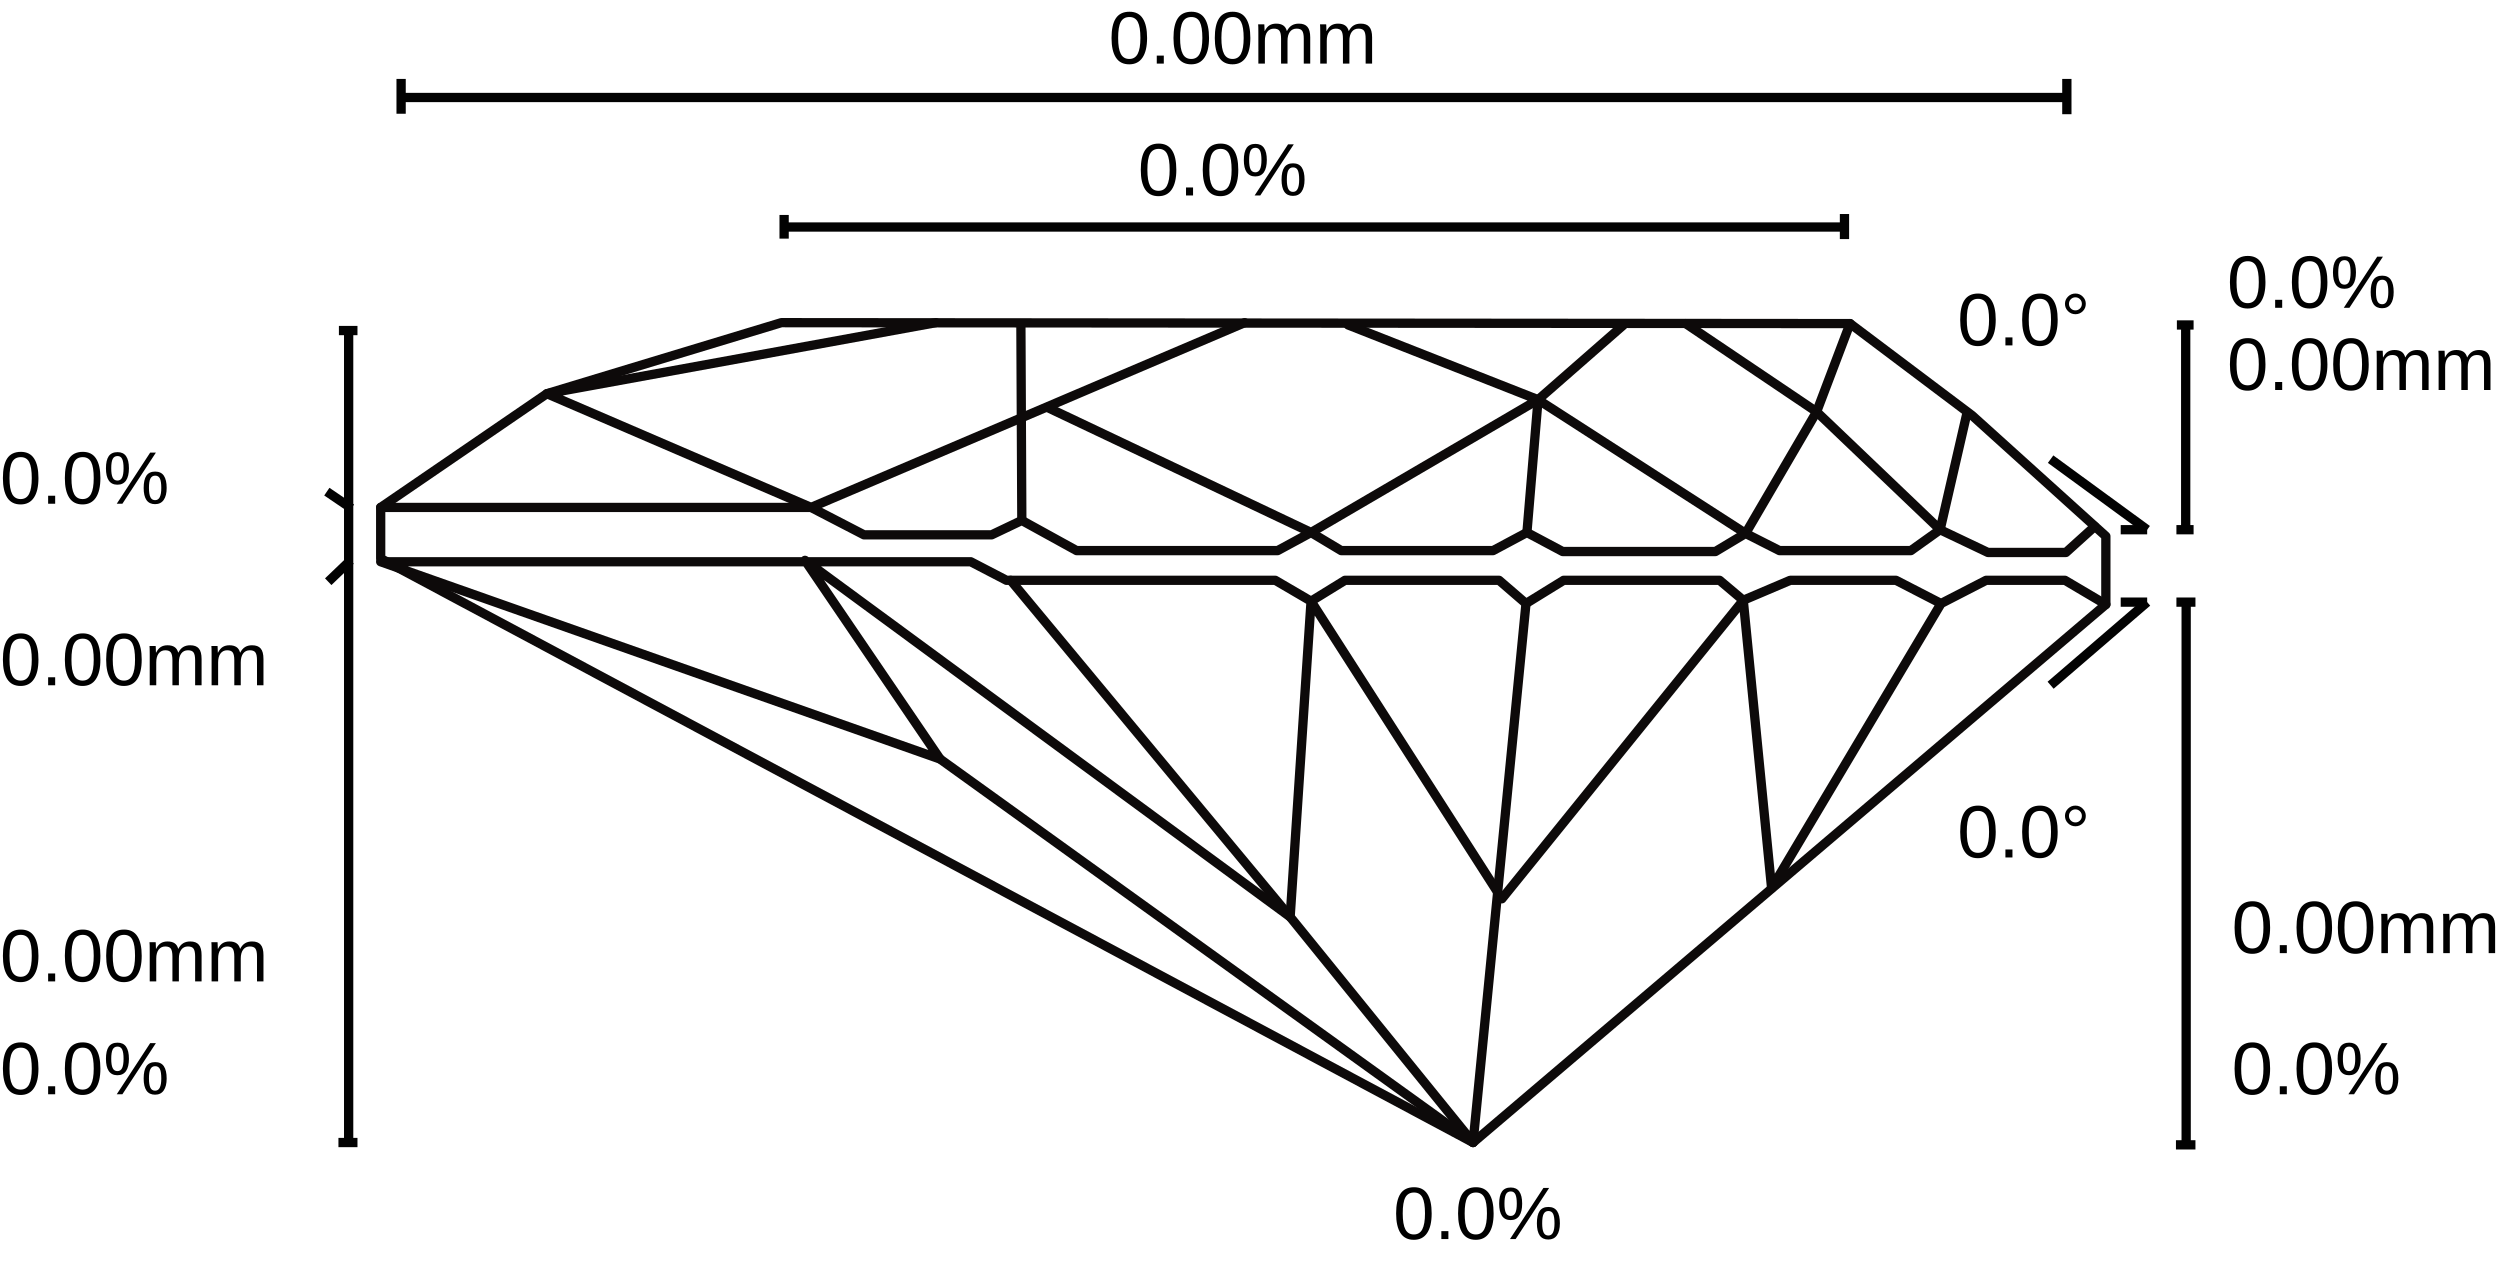
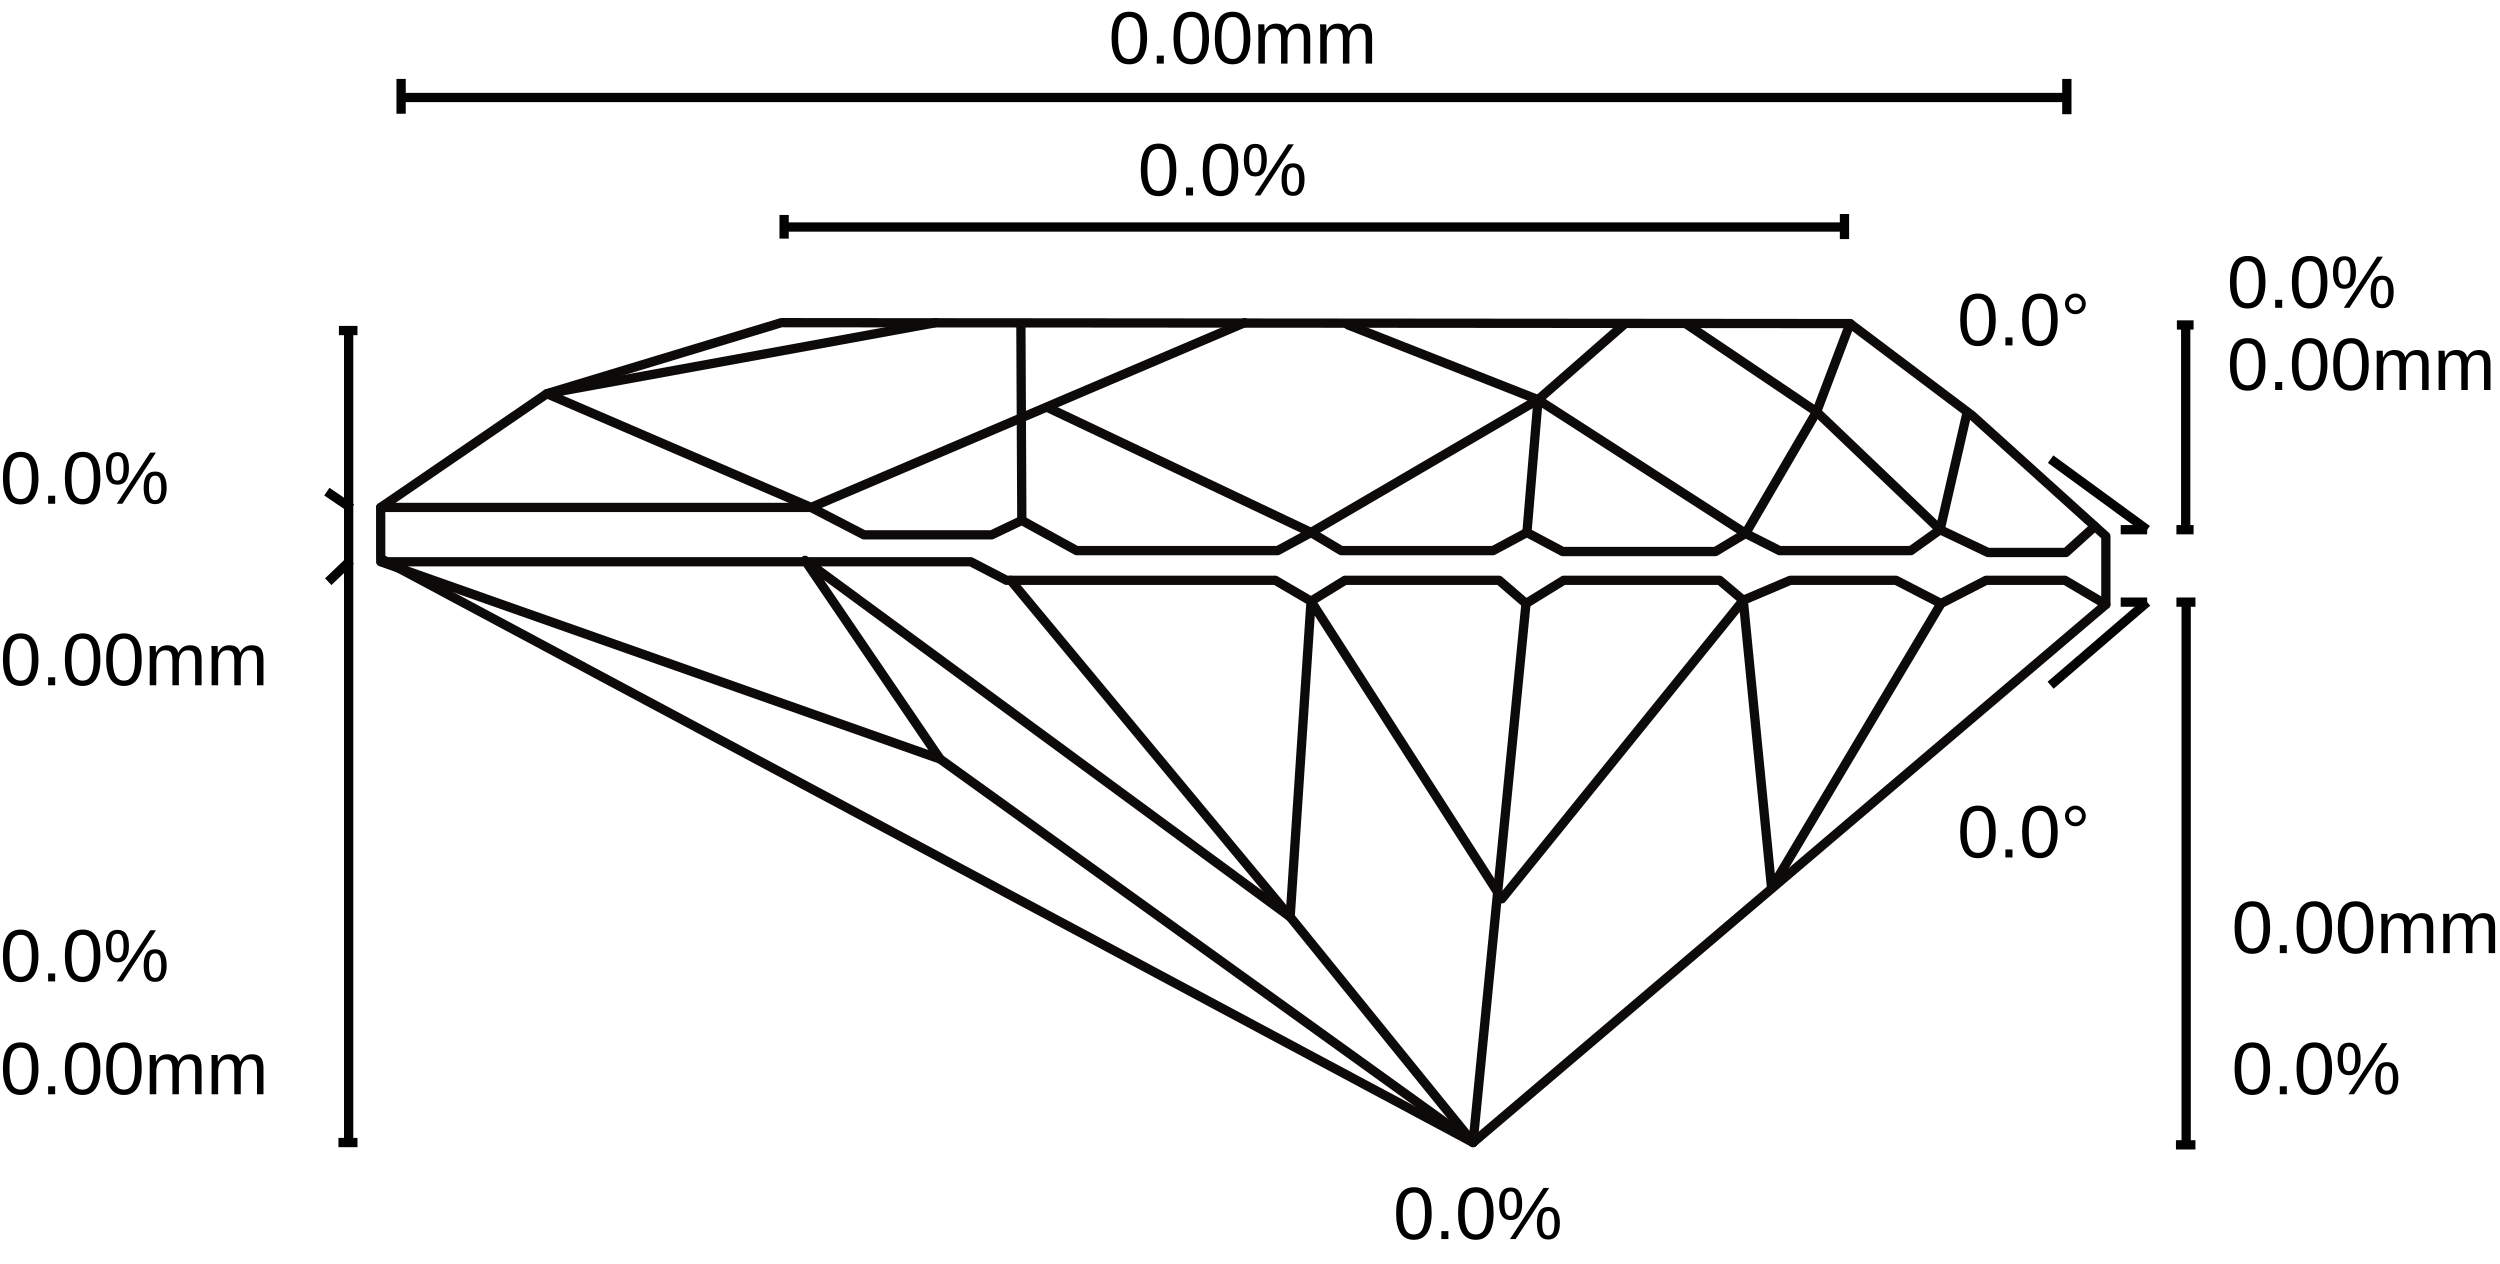
<svg xmlns="http://www.w3.org/2000/svg" id="Layer_1" data-name="Layer 1" viewBox="0 0 538.5 272.1">
  <defs>
    <style>
      .cls-1, .cls-3 {
        fill: none;
        stroke-width: 2px;
      }

      .cls-1 {
        stroke: #020202;
        stroke-miterlimit: 10;
      }

      .cls-2 {
        isolation: isolate;
        font-size: 16px;
        font-family: ArialMT, Arial;
      }

      .cls-3 {
        stroke: #0d0a0a;
        stroke-linecap: round;
        stroke-linejoin: round;
      }
    </style>
  </defs>
  <g id="lines">
    <line class="cls-1" x1="168.9" y1="48.9" x2="396.8" y2="48.9" />
    <line class="cls-1" x1="168.9" y1="46.3" x2="168.9" y2="51.4" />
    <line class="cls-1" x1="397.3" y1="46.1" x2="397.3" y2="51.5" />
    <g>
      <line class="cls-1" x1="86.5" y1="21" x2="445" y2="21" />
      <line class="cls-1" x1="445.2" y1="17" x2="445.2" y2="24.6" />
      <line class="cls-1" x1="86.4" y1="17" x2="86.4" y2="24.5" />
    </g>
    <g>
      <line class="cls-1" x1="75.1" y1="71.2" x2="75.1" y2="245.9" />
      <line class="cls-1" x1="73" y1="71.2" x2="77" y2="71.2" />
      <line class="cls-1" x1="72.9" y1="246.1" x2="77" y2="246.1" />
    </g>
    <g>
      <line class="cls-1" x1="470.8" y1="70" x2="470.8" y2="114.1" />
      <line class="cls-1" x1="468.9" y1="70" x2="472.5" y2="70" />
      <line class="cls-1" x1="468.8" y1="114.1" x2="472.5" y2="114.1" />
    </g>
    <g>
      <line class="cls-1" x1="470.9" y1="130" x2="470.9" y2="246.5" />
      <line class="cls-1" x1="468.8" y1="129.7" x2="472.9" y2="129.7" />
      <line class="cls-1" x1="468.7" y1="246.6" x2="472.9" y2="246.6" />
    </g>
    <g>
      <line class="cls-1" x1="441.7" y1="98.9" x2="462.5" y2="114.1" />
      <line class="cls-1" x1="456.8" y1="114.1" x2="462.5" y2="114.1" />
    </g>
    <line class="cls-1" x1="70.4" y1="105.9" x2="75.7" y2="109.5" />
    <line class="cls-1" x1="70.7" y1="125.3" x2="75.5" y2="120.7" />
    <g>
      <line class="cls-1" x1="441.7" y1="147.6" x2="462.5" y2="129.7" />
      <line class="cls-1" x1="456.8" y1="129.7" x2="462.5" y2="129.7" />
    </g>
  </g>
  <g id="text">
-     <text class="cls-2" id="SVG_culet_mm" transform="translate(300.1 266.9)">0.0%</text>
-     <text class="cls-2" id="SVG_crown_rounded" transform="translate(421.6 74.4)">0.0°</text>
-     <text class="cls-2" id="SVG_pavillion_rounded" transform="translate(421.6 184.7)">0.0°</text>
+     <text class="cls-2" id="SVG_Culet_Size_percentages" data-rounding="1" data-suffix="%" transform="translate(300.1 266.9)">0.0%</text>
+     <text class="cls-2" id="SVG_Crown_angel-deg" data-rounding="1" data-suffix="°" transform="translate(421.6 74.4)">0.0°</text>
+     <text class="cls-2" id="SVG_Pavilion_angel-deg" data-rounding="1" data-suffix="°" transform="translate(421.6 184.7)">0.0°</text>
    <g id="Pavillion">
-       <text class="cls-2" id="SVG_pavillion_pre" transform="translate(480.7 235.7)">0.0%</text>
-       <text class="cls-2" id="SVG_pavillion_mm" transform="translate(480.7 205.3)">0.00mm</text>
+       <text class="cls-2" id="SVG_Pavilion_height-percentages" data-rounding="1" data-suffix="%" transform="translate(480.7 235.7)">0.0%</text>
+       <text class="cls-2" id="SVG_Pavilion_height-mm" data-rounding="2" data-suffix="mm" transform="translate(480.7 205.3)">0.00mm</text>
    </g>
    <g id="Crown">
-       <text class="cls-2" id="SVG_crown_mm" transform="translate(479.7 84)">0.00mm</text>
-       <text class="cls-2" id="SVG_crown_pre" transform="translate(479.7 66.3)">0.0%</text>
+       <text class="cls-2" id="SVG_Crown_height-mm" data-rounding="2" data-suffix="mm" transform="translate(479.7 84)">0.00mm</text>
+       <text class="cls-2" id="SVG_Crown_height-percentages" data-rounding="1" data-suffix="%" transform="translate(479.7 66.3)">0.0%</text>
    </g>
    <g id="Total">
-       <text class="cls-2" id="SVG_total_depth_per" transform="translate(0 235.7)">0.0%</text>
-       <text class="cls-2" id="SVG_total_depth_mm" transform="translate(0 211.4)">0.00mm</text>
+       <text class="cls-2" id="SVG_Total_Depth_mm" data-rounding="2" data-suffix="mm" transform="translate(0 235.7)">0.00mm</text>
+       <text class="cls-2" id="SVG_Total_Depth_percentages" data-rounding="1" data-suffix="%" transform="translate(0 211.4)">0.0%</text>
    </g>
    <g id="Girdle">
-       <text class="cls-2" id="SVG_girdle_mm" transform="translate(0 147.6)">0.00mm</text>
-       <text class="cls-2" id="SVG_girdle_pre" transform="translate(0 108.5)">0.0%</text>
+       <text class="cls-2" id="SVG_Girdle_Thickness-mm" data-rounding="2" data-suffix="mm" transform="translate(0 147.6)">0.00mm</text>
+       <text class="cls-2" id="SVG_Girdle_Thickness-percentages" data-rounding="1" data-suffix="%" transform="translate(0 108.5)">0.0%</text>
    </g>
    <g id="Table">
-       <text class="cls-2" id="SVG_table_pre" transform="translate(245.1 42.1)">0.0%</text>
-       <text class="cls-2" id="SVG_width_mm" transform="translate(238.8 13.7)">0.00mm</text>
+       <text class="cls-2" id="SVG_Table_Size_percentages" data-rounding="0" data-suffix="%" transform="translate(245.1 42.1)">0.0%</text>
+       <text class="cls-2" id="SVG_Length_mm" data-rounding="2" data-suffix="mm" transform="translate(238.8 13.7)">0.00mm</text>
    </g>
  </g>
  <g id="Pear">
    <g>
      <polygon class="cls-3" points="398.5 69.7 424.8 89.5 453.6 115.5 453.6 130.2 317.3 246.1 82 120.3 82 109.3 117.8 84.8 168.3 69.5 398.5 69.7" />
      <polyline class="cls-3" points="82 109.3 174.7 109.3 186.1 115.2 213.6 115.2 220.1 112.1 231.9 118.6 275.2 118.6 282.4 114.7 288.9 118.6 321.6 118.6 328.9 114.7 336.6 118.8 369.5 118.8 376 114.9 383.3 118.6 411.6 118.6 417.9 114.1 428.2 119 445 119 451.2 113.4" />
      <polyline class="cls-3" points="201.6 69.5 117.8 84.8 174.7 109.3 268.1 69.5" />
      <path class="cls-3" d="M178.8,89.5" transform="translate(0 0)" />
      <line class="cls-3" x1="219.9" y1="69.7" x2="220.1" y2="112.1" />
      <polyline class="cls-3" points="225.7 87.8 282.4 114.7 331.3 86.1 290.4 70" />
      <polyline class="cls-3" points="349.7 70 331.3 86.1 376 114.9 391.3 88.7 363.1 69.7" />
      <polyline class="cls-3" points="398.5 69.7 391.3 88.7 417.9 114.1 423.7 88.9" />
      <line class="cls-3" x1="331.3" y1="86.1" x2="328.9" y2="114.7" />
      <polyline class="cls-3" points="418.1 130 381.6 191.3 375.5 129.3 323.5 193.6 282.4 129.5 277.9 197.5 173.4 120.7 202.5 163.5 82 121 209.1 121 216.8 125 274.7 125 282.4 129.5 289.7 125 322.9 125 328.7 130 336.8 125 370.4 125 375.5 129.3 385.6 125 408.4 125 418.1 130 427.8 125 444.8 125 453.6 130.2" />
      <polyline class="cls-3" points="328.7 130 317.3 246.1 277.9 197.5 217.7 125" />
      <line class="cls-3" x1="317.3" y1="246.1" x2="202.5" y2="163.5" />
    </g>
  </g>
</svg>
